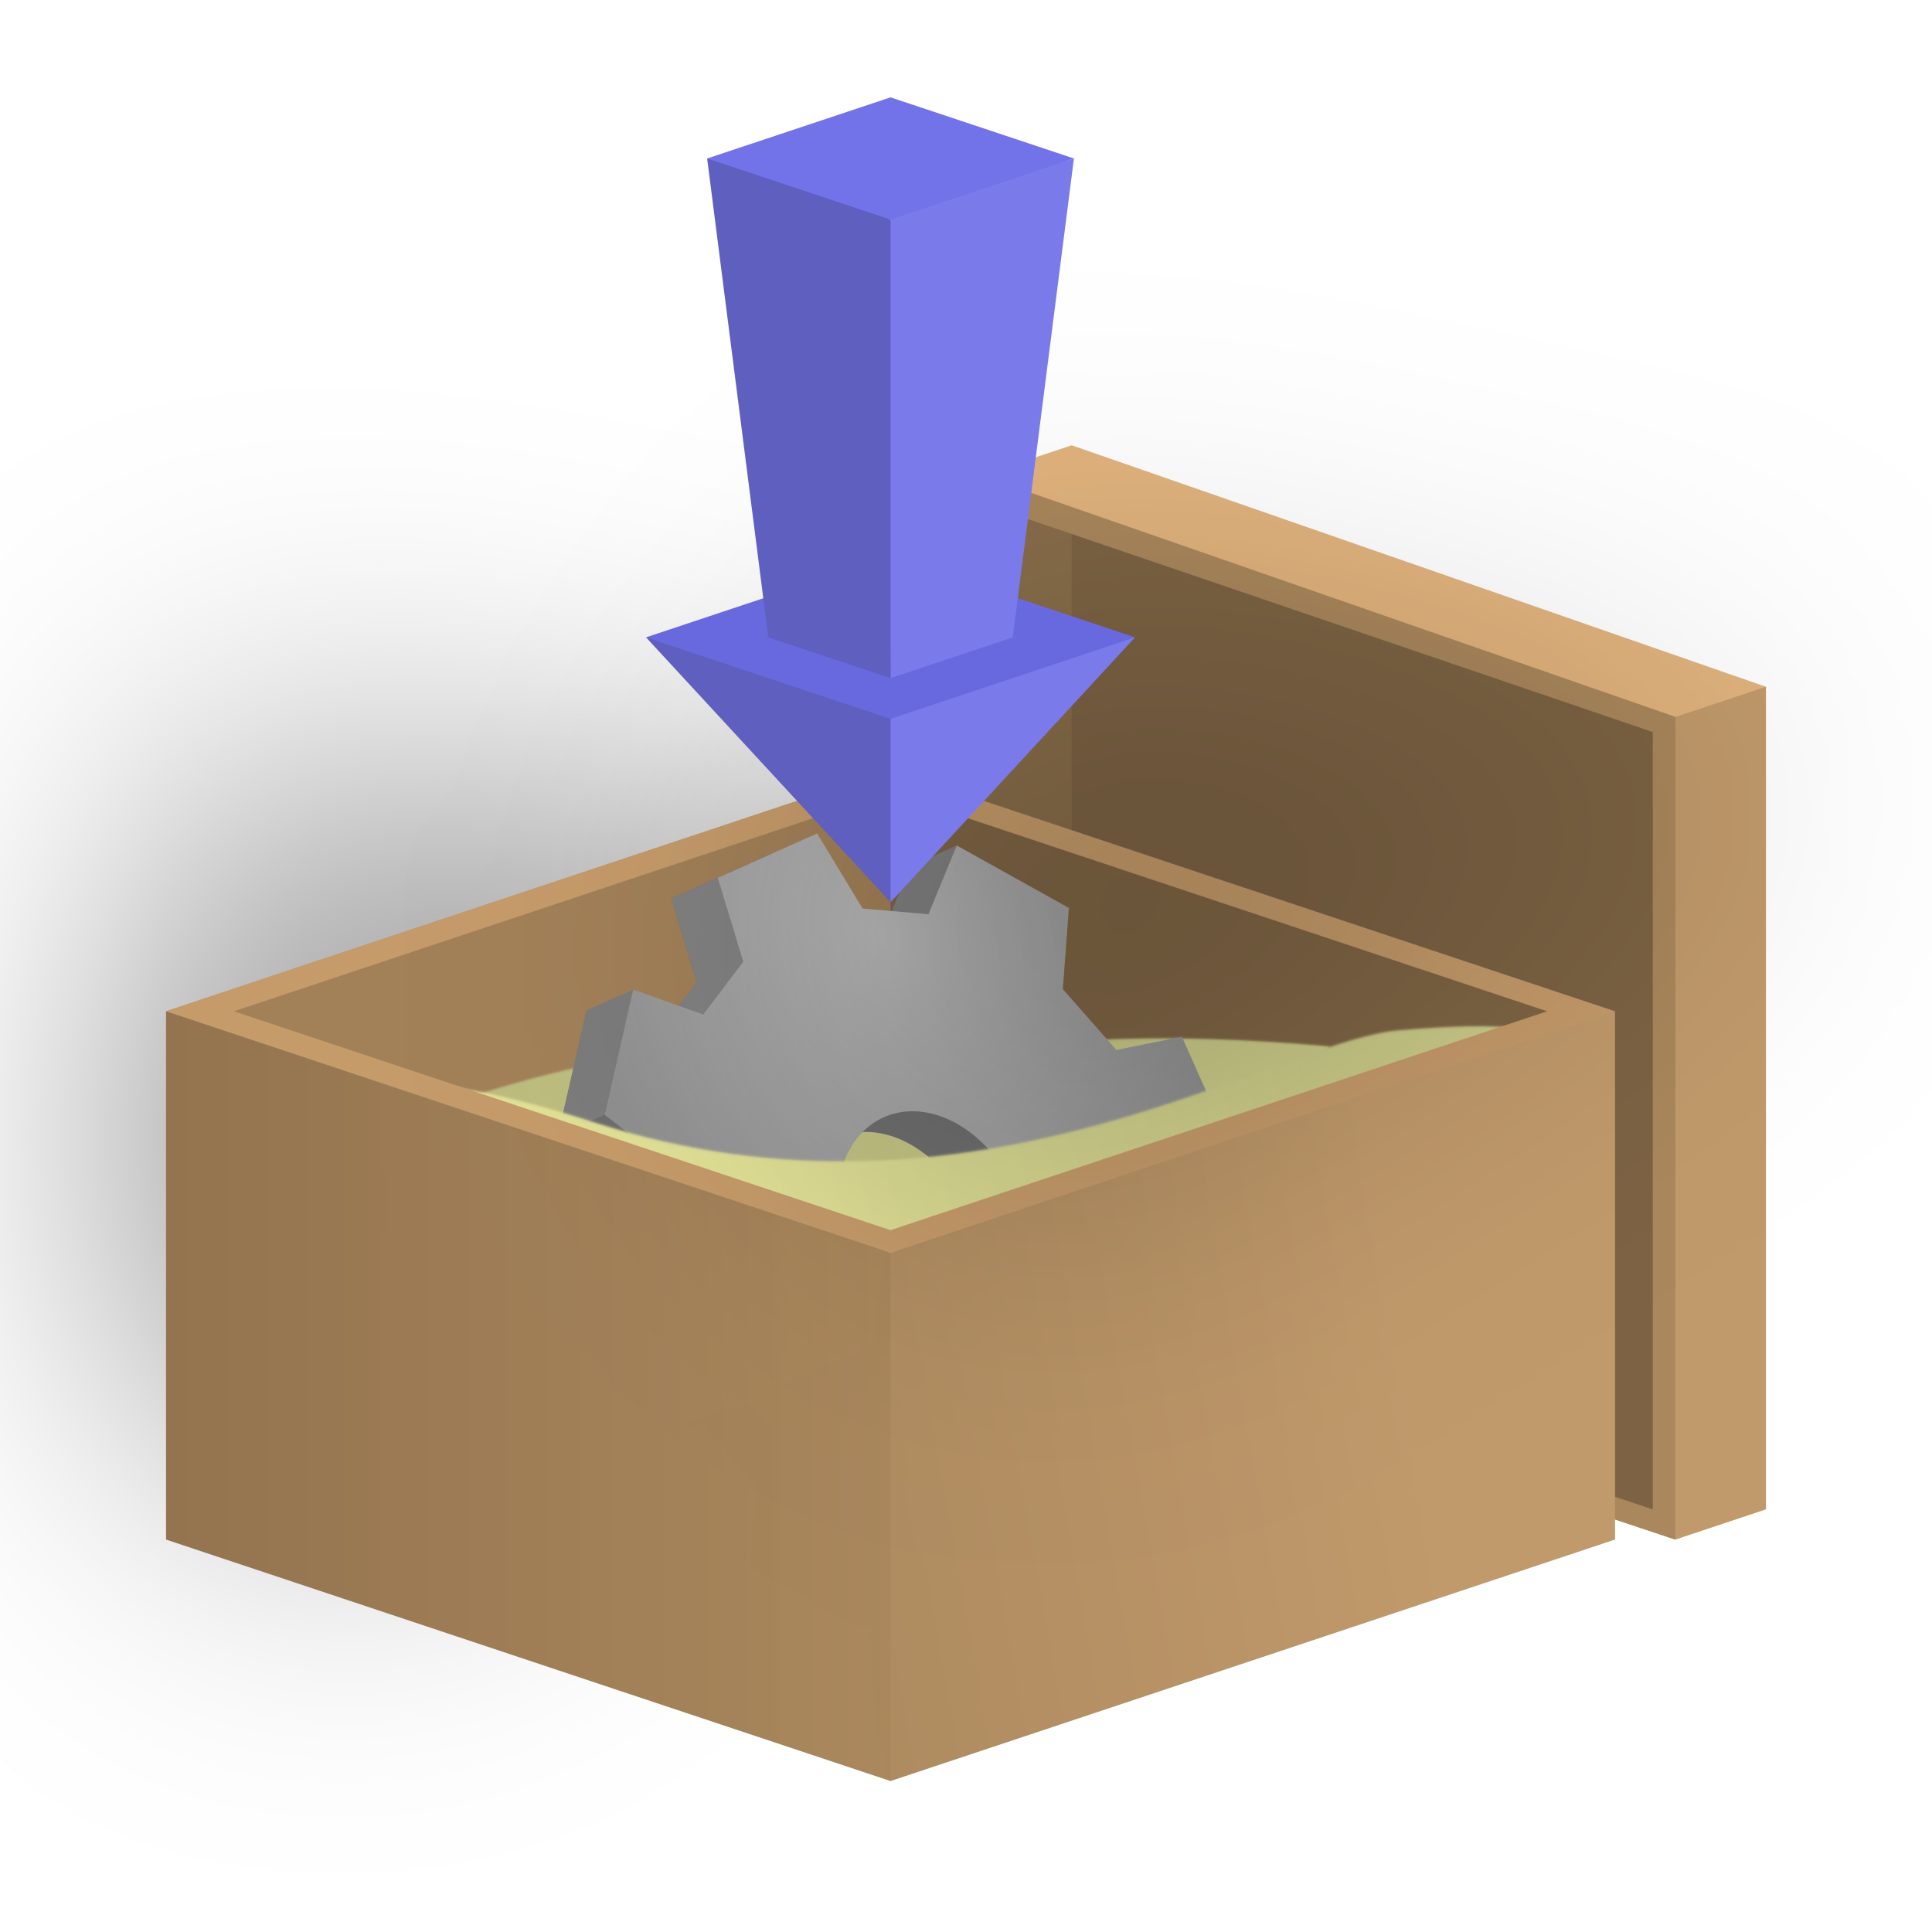
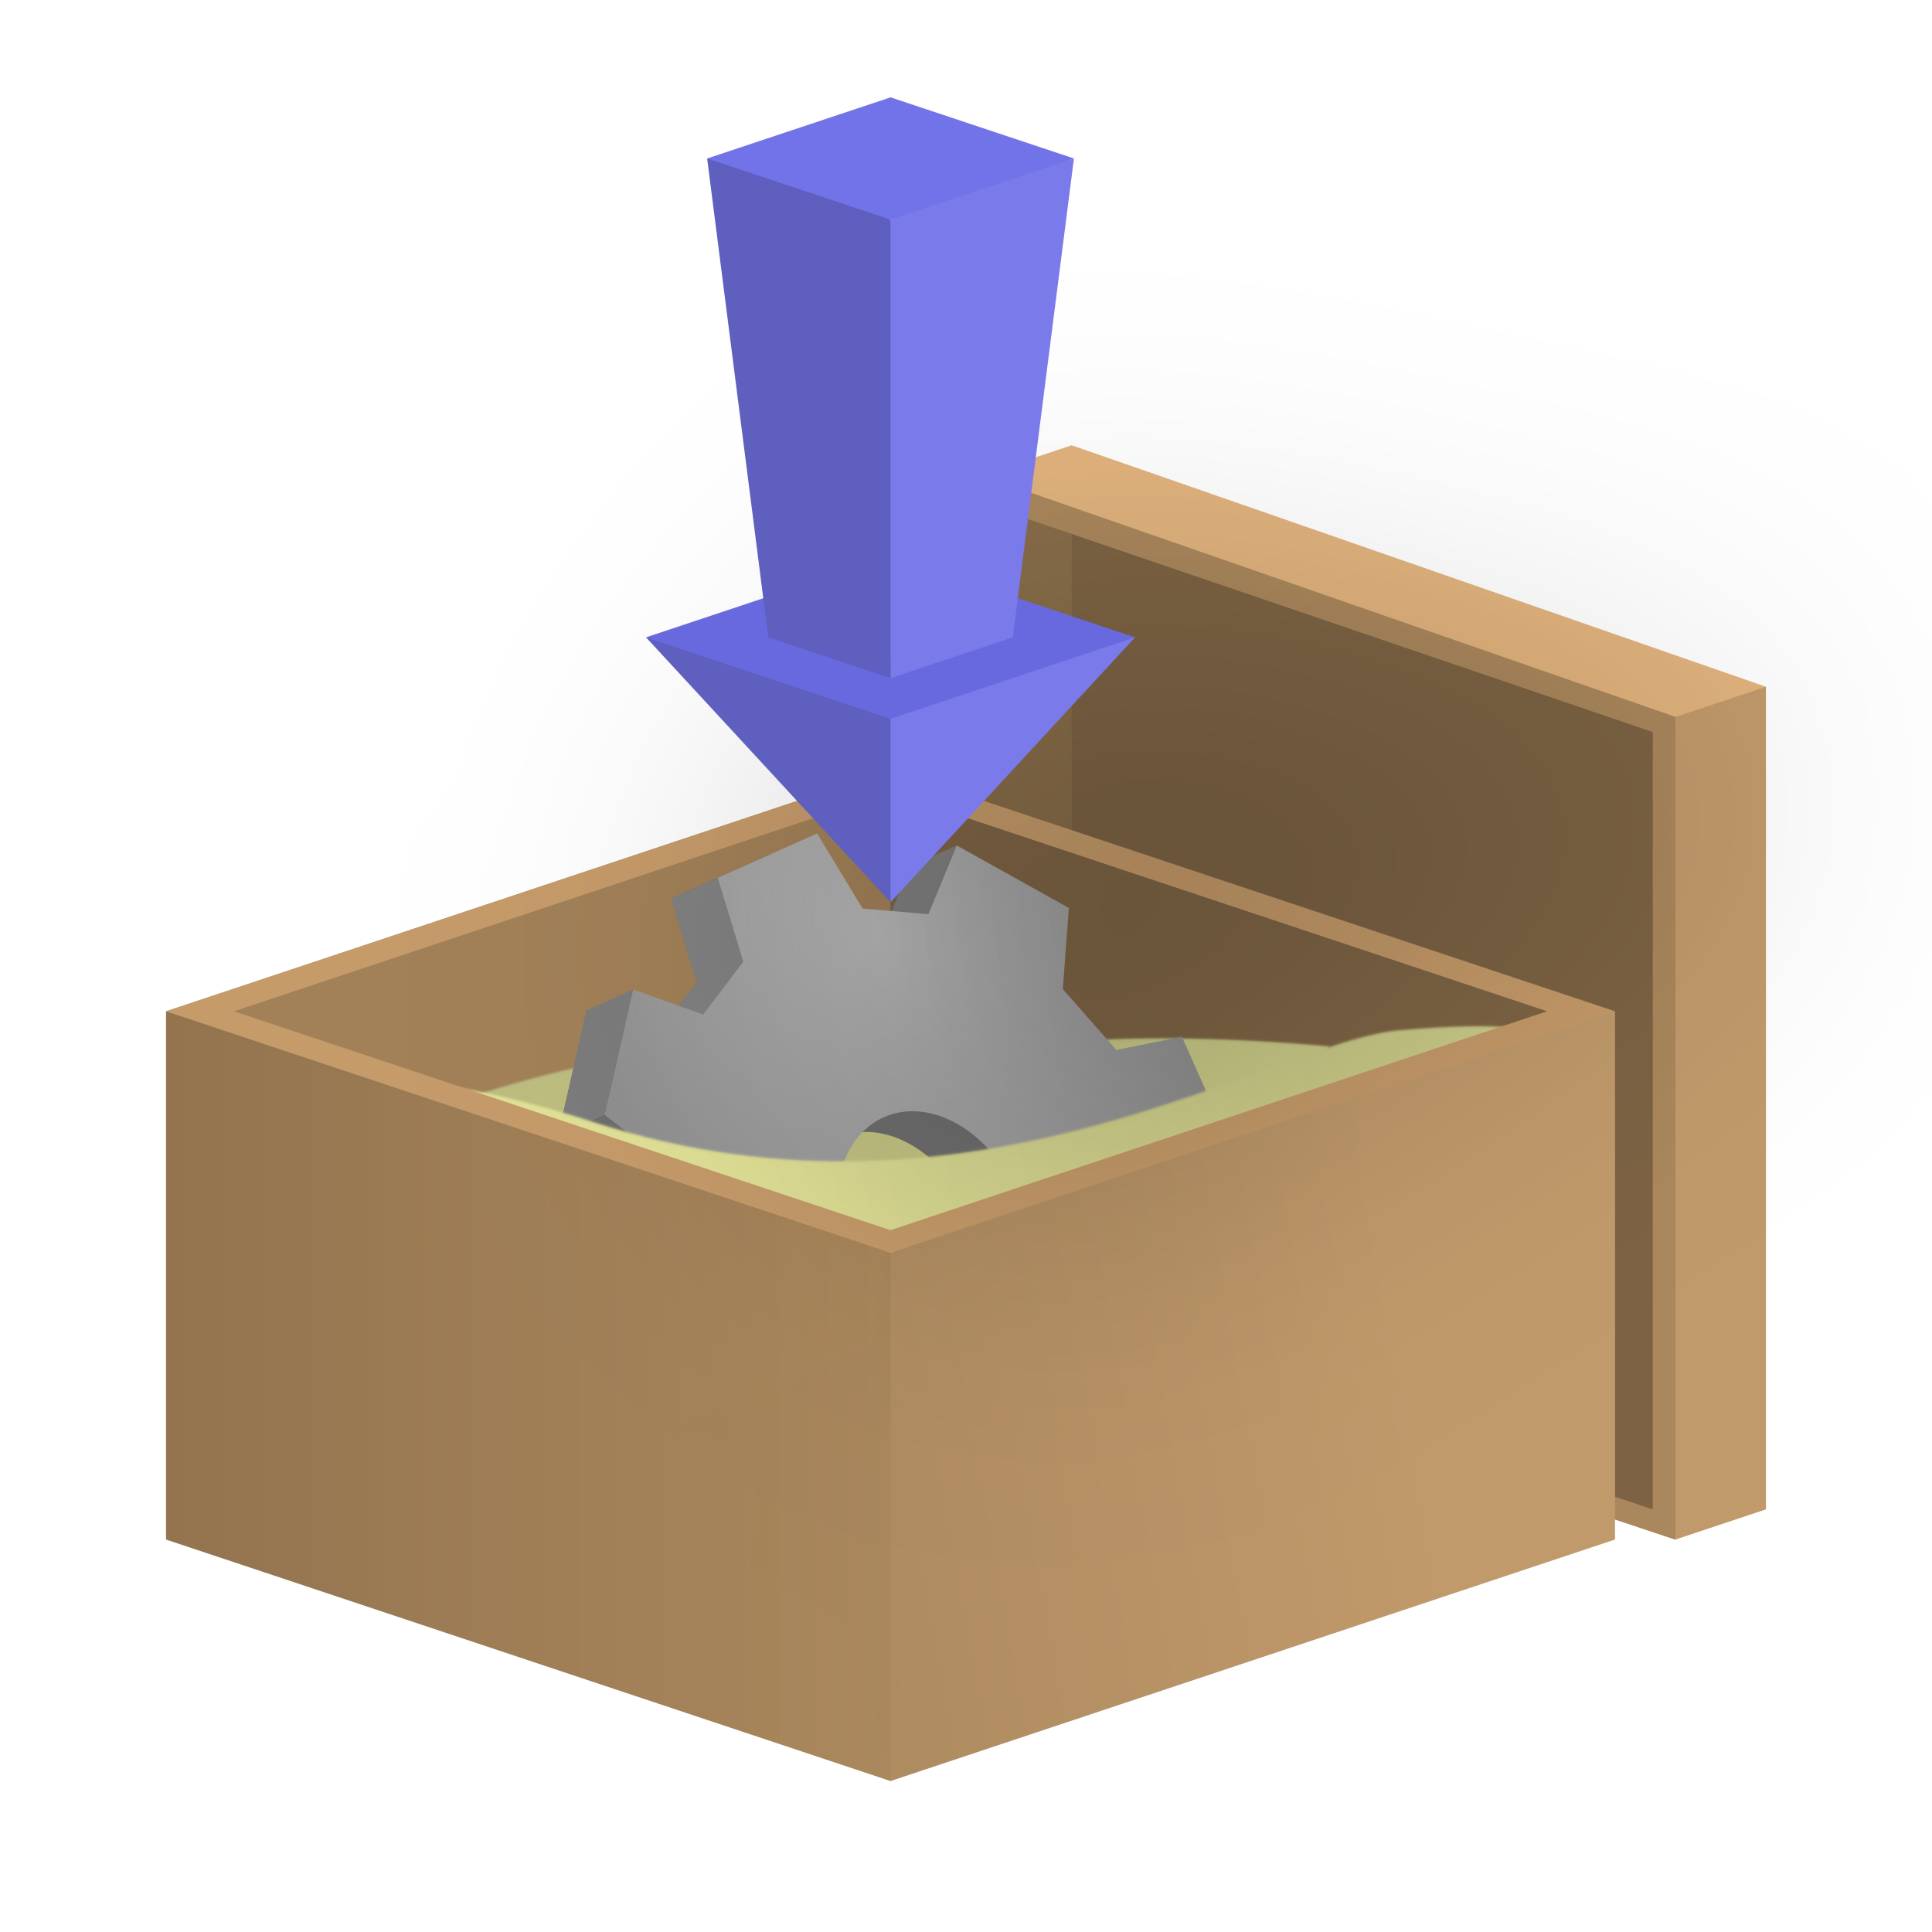
<svg xmlns="http://www.w3.org/2000/svg" width="512" height="512" version="1.1" viewBox="0 0 135.467 135.467">
  <defs>
    <linearGradient id="h" x1="88.155" x2="50.52" y1="61.077" y2="71.549" gradientUnits="userSpaceOnUse">
      <stop stop-color="#cccc89" offset="0" />
      <stop stop-color="#e1e197" offset="1" />
    </linearGradient>
    <filter id="i" x="-.003" y="-.008" width="1.006" height="1.016" color-interpolation-filters="sRGB">
      <feGaussianBlur stdDeviation=".104" />
    </filter>
    <linearGradient id="e" x1="78.116" x2="31.887" y1="58.921" y2="74.641" gradientUnits="userSpaceOnUse">
      <stop stop-color="#cccc89" offset="0" />
      <stop stop-color="#bbbb7e" offset="1" />
    </linearGradient>
    <filter id="f" x="-.003" y="-.007" width="1.006" height="1.014" color-interpolation-filters="sRGB">
      <feGaussianBlur stdDeviation=".097" />
    </filter>
    <linearGradient id="j" x1="97.201" x2="41.246" y1="85.356" y2="95.187" gradientUnits="userSpaceOnUse">
      <stop stop-color="#c19a6b" offset="0" />
      <stop stop-color="#a7855c" offset="1" />
    </linearGradient>
    <linearGradient id="k" x1="11.642" x2="62.442" y1="88.9" y2="88.9" gradientUnits="userSpaceOnUse">
      <stop stop-color="#93744f" offset="0" />
      <stop stop-color="#aa875c" stop-opacity=".993" offset="1" />
    </linearGradient>
    <radialGradient id="g" cx="17.836" cy="7.95" r="12.7" gradientTransform="matrix(1,0,0,1.33335,0,-5.645)" gradientUnits="userSpaceOnUse">
      <stop stop-color="#b8b8b8" offset="0" />
      <stop stop-color="#909090" offset="1" />
    </radialGradient>
-     <filter id="b" x="-.402" y="-.498" width="1.804" height="1.995" color-interpolation-filters="sRGB">
-       <feGaussianBlur stdDeviation="12.133" />
-     </filter>
    <filter id="a" x="-.366" y="-.602" width="1.732" height="2.204" color-interpolation-filters="sRGB">
      <feGaussianBlur stdDeviation="12.133" />
    </filter>
  </defs>
-   <path d="m23.209 109.734-20.658-24.433 12.877-34.086 59.52 12.448z" fill-opacity=".364" filter="url(#b)" style="mix-blend-mode:normal" />
  <g id="c">
    <path d="M117.475 107.95l6.35-2.117V48.154c-3.175.53-4.777-3.279-6.35.53 0 0-4.233 50.8 0 59.266z" fill="#c19a6b" />
    <path d="M111.125 105.833l6.35 2.117V46.567L70.908 32.808c.41 48.89 26.811 48.33 40.217 73.025z" fill="#7d6344" />
    <path d="M68.792 33.337V66.94l6.35 2.116V33.867z" fill="#886d49" />
    <path d="M115.888 51.33v54.503l-3.176-1.058v1.587l4.763 1.588V50.27L70.379 33.868l-1.058 1.587z" fill="#aa875c" />
    <path d="m68.792 33.337 48.683 16.934 6.35-2.117-48.683-16.933z" fill="#e1b37d" />
  </g>
  <g id="d">
    <g id="l">
      <path d="m113.241 70.909-50.8-16.934c-4.763 8.984-2.116 23.284 0 33.867 5.292 4.233 0 0 0 0z" fill="#7f6545" />
      <path d="m62.441 53.975v33.867l-50.8-16.933z" fill="#a28158" />
      <path d="m93.243 73.376s-27.03-2.765-28.685 3.883c-11.882-10.561-44.547 3.98-44.652 5.604l42.536 24.029z" fill="url(#e)" filter="url(#f)" />
      <path d="M85.171 95.373l-4.534-3.512-.657-5.634 3.777-2.779-4.144-9.306-4.595.93-3.752-4.27.424-5.687-7.865-4.384-1.984 4.82-4.616-.395-3.187-5.267-6.973 3.112 1.79 5.881-2.81 3.702-4.91-1.75-2.005 8.777 4.511 3.49.678 5.638-3.784 2.808 4.138 9.303 4.616-.958 3.731 4.265-.424 5.72 7.865 4.383 1.984-4.851 4.636.398 3.176 5.284 6.983-3.09-1.797-5.916 2.79-3.705 4.927 1.768zm-16.465-4.42a8.44 6.33 66 0 1-.04.177 8.44 6.33 66 0 1-8.178 3.641 8.44 6.33 66 0 1-4.855-10.903 8.44 6.33 66 0 1 8.178-3.641 8.44 6.33 66 0 1 4.895 10.726z" fill="#6e6e6e" />
      <path d="m61.841 65.55 1.984-4.819 3.257-1.45-1.984 4.82z" fill="#808080" />
      <path d="m78.251 102.397 4.909 1.751 3.257-1.45-4.909-1.75z" fill="#4e4e4e" />
      <path d="m46.045 72.584 2.81-3.702-1.79-5.881 3.257-1.45 1.79 5.881-2.81 3.702z" fill="#828282" />
      <path transform="rotate(-24 180.505 -37.855) scale(1.68437 1.68436)" d="M25.404 26.763l-1.611-3 1.004-3.214 2.72-.595v-6.048L24.8 13.3l-1.005-3.22L25.4 7.096 22.192 2.82l-2.24 2.135-2.408-1.329L17.087 0l-4.533.004-.45 3.622-2.418 1.329-2.24-2.135L4.24 7.097l1.604 2.982L4.85 13.3l-2.73.61-.002 6.044 2.735.595.994 3.215-1.612 3 3.208 4.276 2.247-2.152 2.419 1.335.446 3.633 4.533.011.454-3.643 2.409-1.336 2.244 2.149zm-7.863-6.373a5.01 3.758 90 0 1-.064.086 5.01 3.758 90 0 1-5.315 0 5.01 3.758 90 0 1 0-7.086 5.01 3.758 90 0 1 5.315 0 5.01 3.758 90 0 1 .064 7z" fill="url(#g)" />
      <path d="m63.718 112.81-3.257 1.45-7.865-4.383 3.257-1.45z" fill="#4e4e4e" />
      <path d="m44.393 69.383-3.257 1.45-2.006 8.778 3.257-1.45z" fill="#7c7c7c" />
      <path d="M25.246 79.477s-3.166-7.091 16.408-.785c26.632 8.58 47.717-5.684 56.411-6.449 15.177-1.334 10.761 2.426 10.761 2.426l-67.551 27.99z" fill="url(#h)" fill-rule="evenodd" filter="url(#i)" style="mix-blend-mode:normal" />
      <path d="m62.442 124.883 50.8-16.933v-37.041c-17.622 4.841-34.51 10.538-50.8 16.933-2.117 2.117-2.117 34.925 0 37.041z" fill="url(#j)" />
      <path d="m11.642 70.909v37.041l50.8 16.933v-37.041c-15.997-6.513-32.87-12.214-50.8-16.933z" fill="url(#k)" />
      <path d="m62.442 53.975-50.8 16.934 50.8 16.933 50.8-16.933zm0 1.588 46.037 15.346-46.037 15.345-46.038-15.345z" fill="#c69b6a" />
    </g>
    <path d="m71.963 89.503-23.108-20.621 20.018-27.766 59.52 12.448z" fill-opacity=".181" filter="url(#a)" style="mix-blend-mode:normal" />
  </g>
  <path d="M49.583 11.112c4.805 3.346 8.78 3.622 12.86 4.286 5.144-.15 8.643-2.754 12.86-4.286l-12.86-4.286z" fill="#7373e9" />
  <path d="m45.298 44.688 10.715-3.572h12.86l10.714 3.572-17.145 9.287z" fill="#6969df" />
  <path d="M62.443 63.261c-.222-4.32-3.156-9.062 0-12.858l17.145-5.715zm0-15.715c-.004-10.716-1.883-21.028 0-32.148l12.858-4.286-4.286 33.575z" fill="#7a7aeb" />
  <path d="M62.443 47.546V15.398l-12.86-4.286 4.287 33.575zm0 15.715V50.404l-17.145-5.715z" fill="#5e5fbf" />
</svg>
